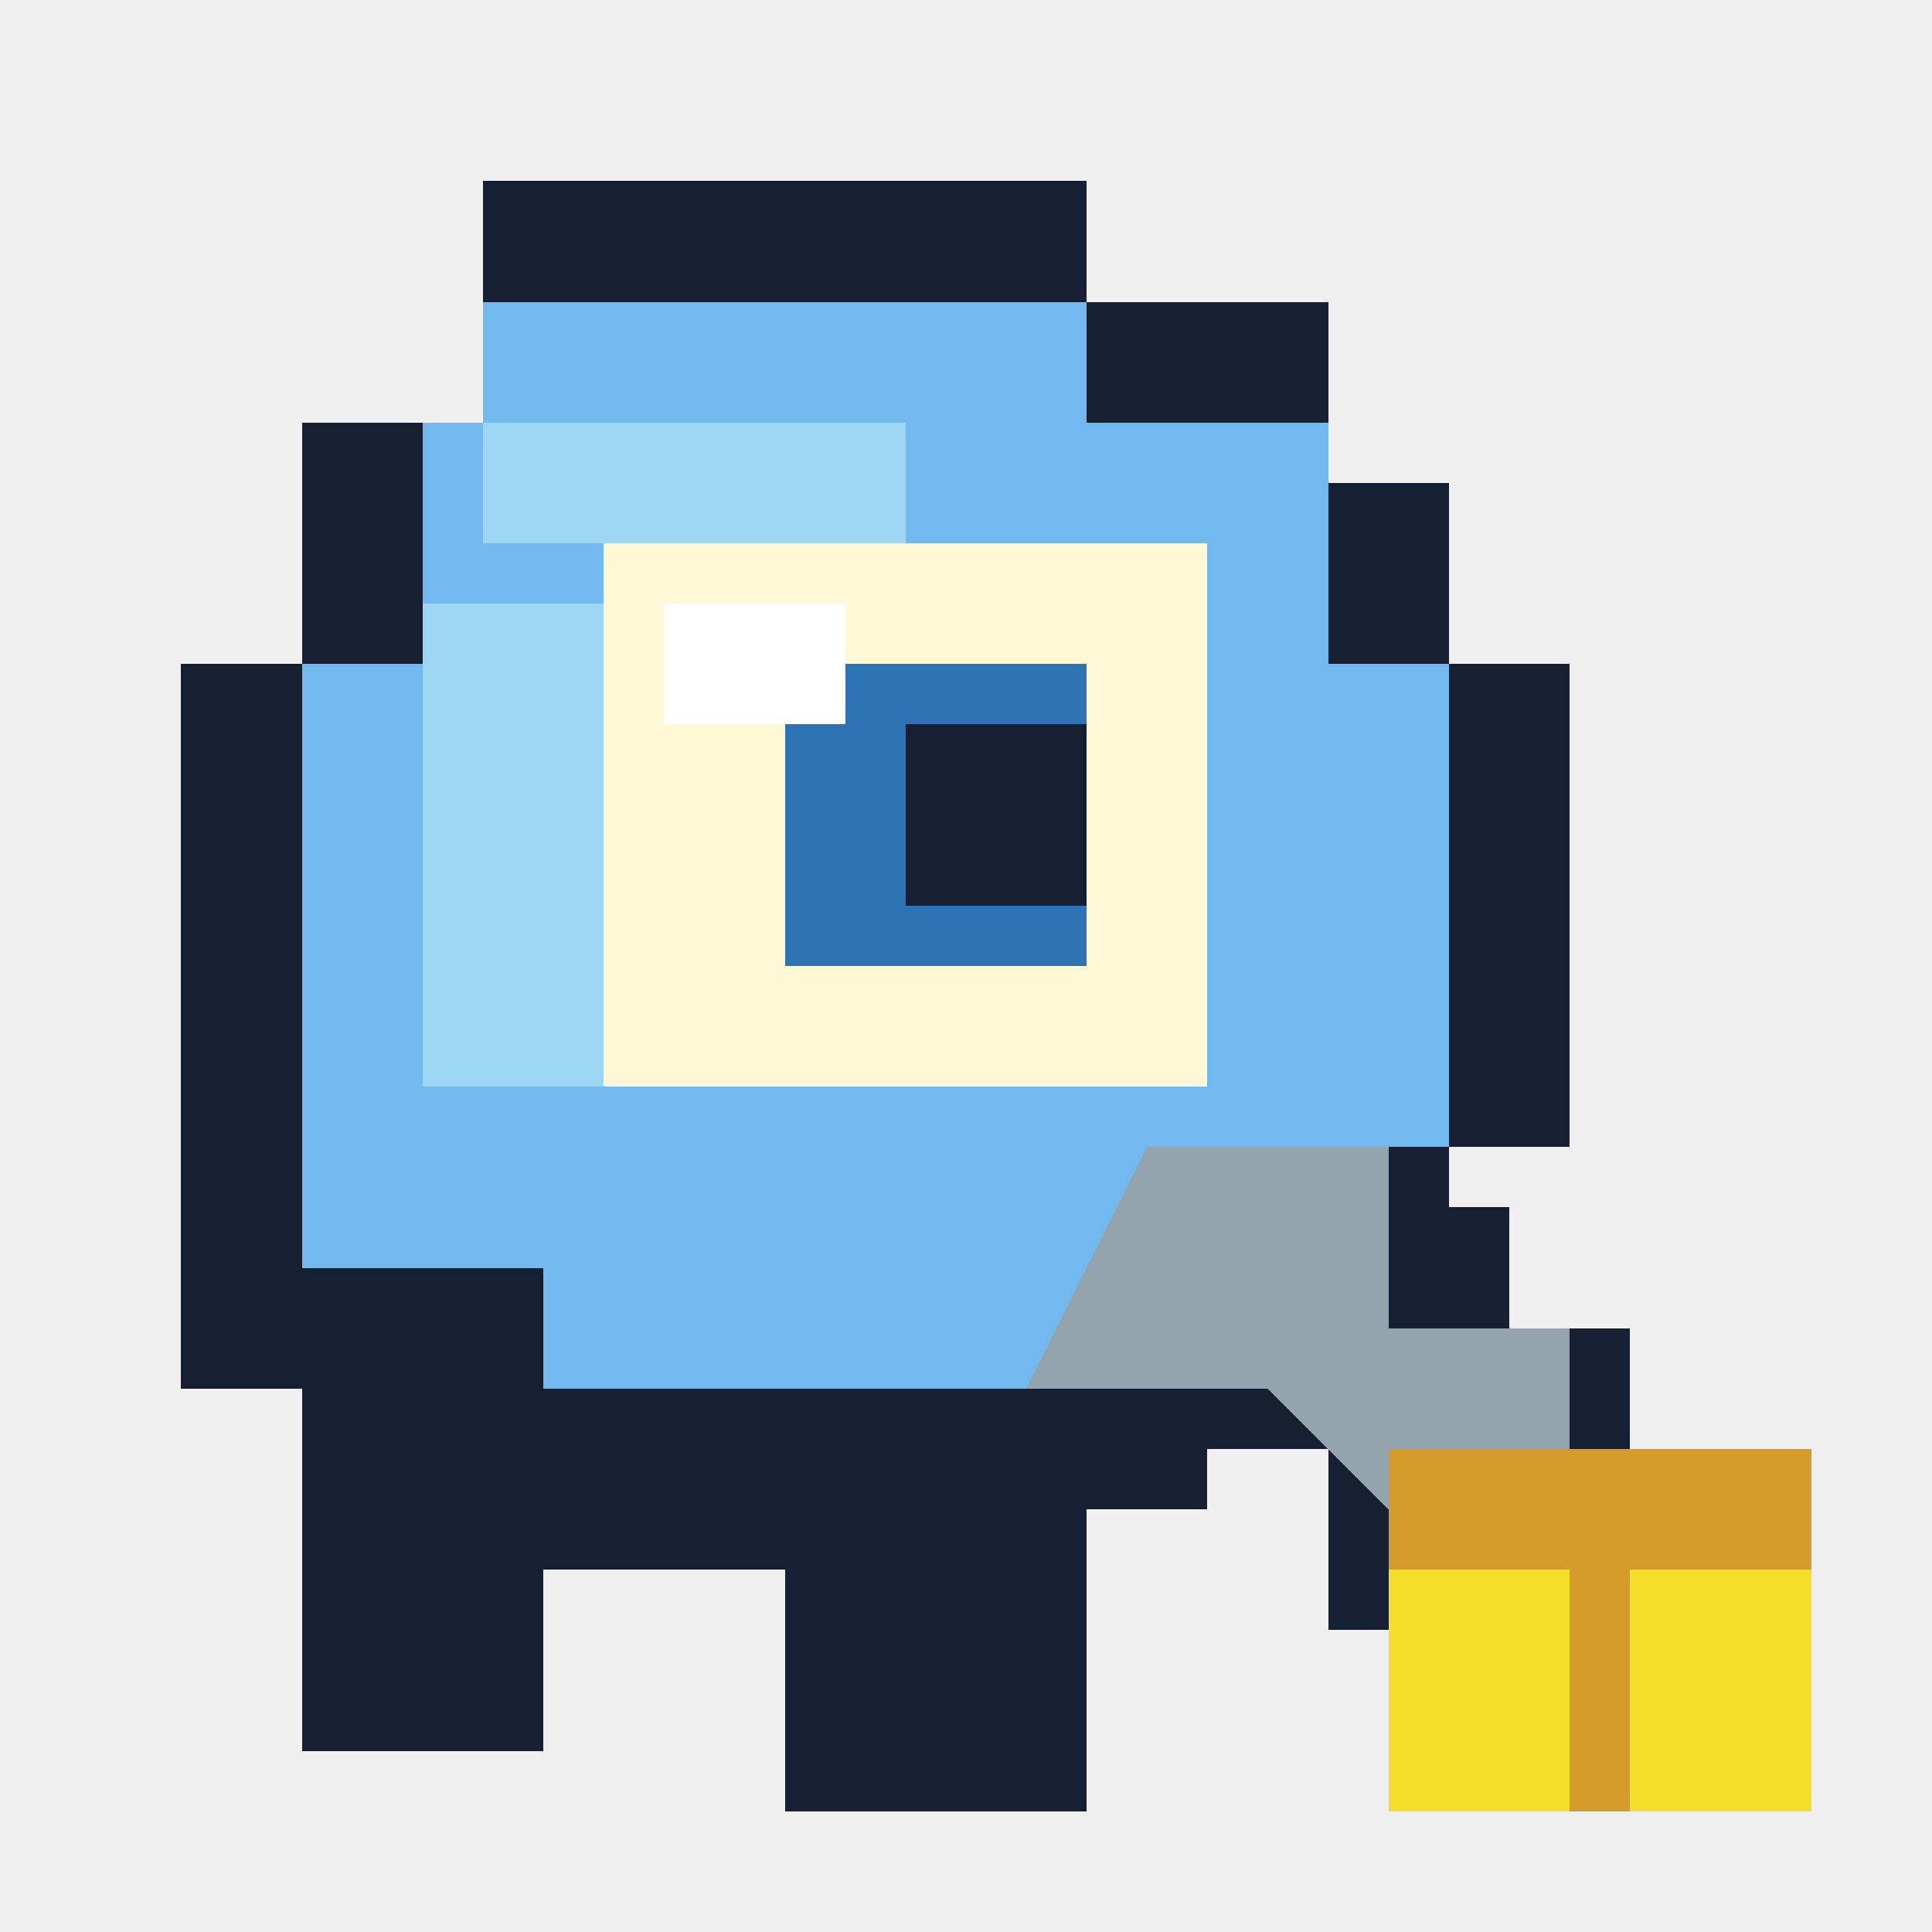
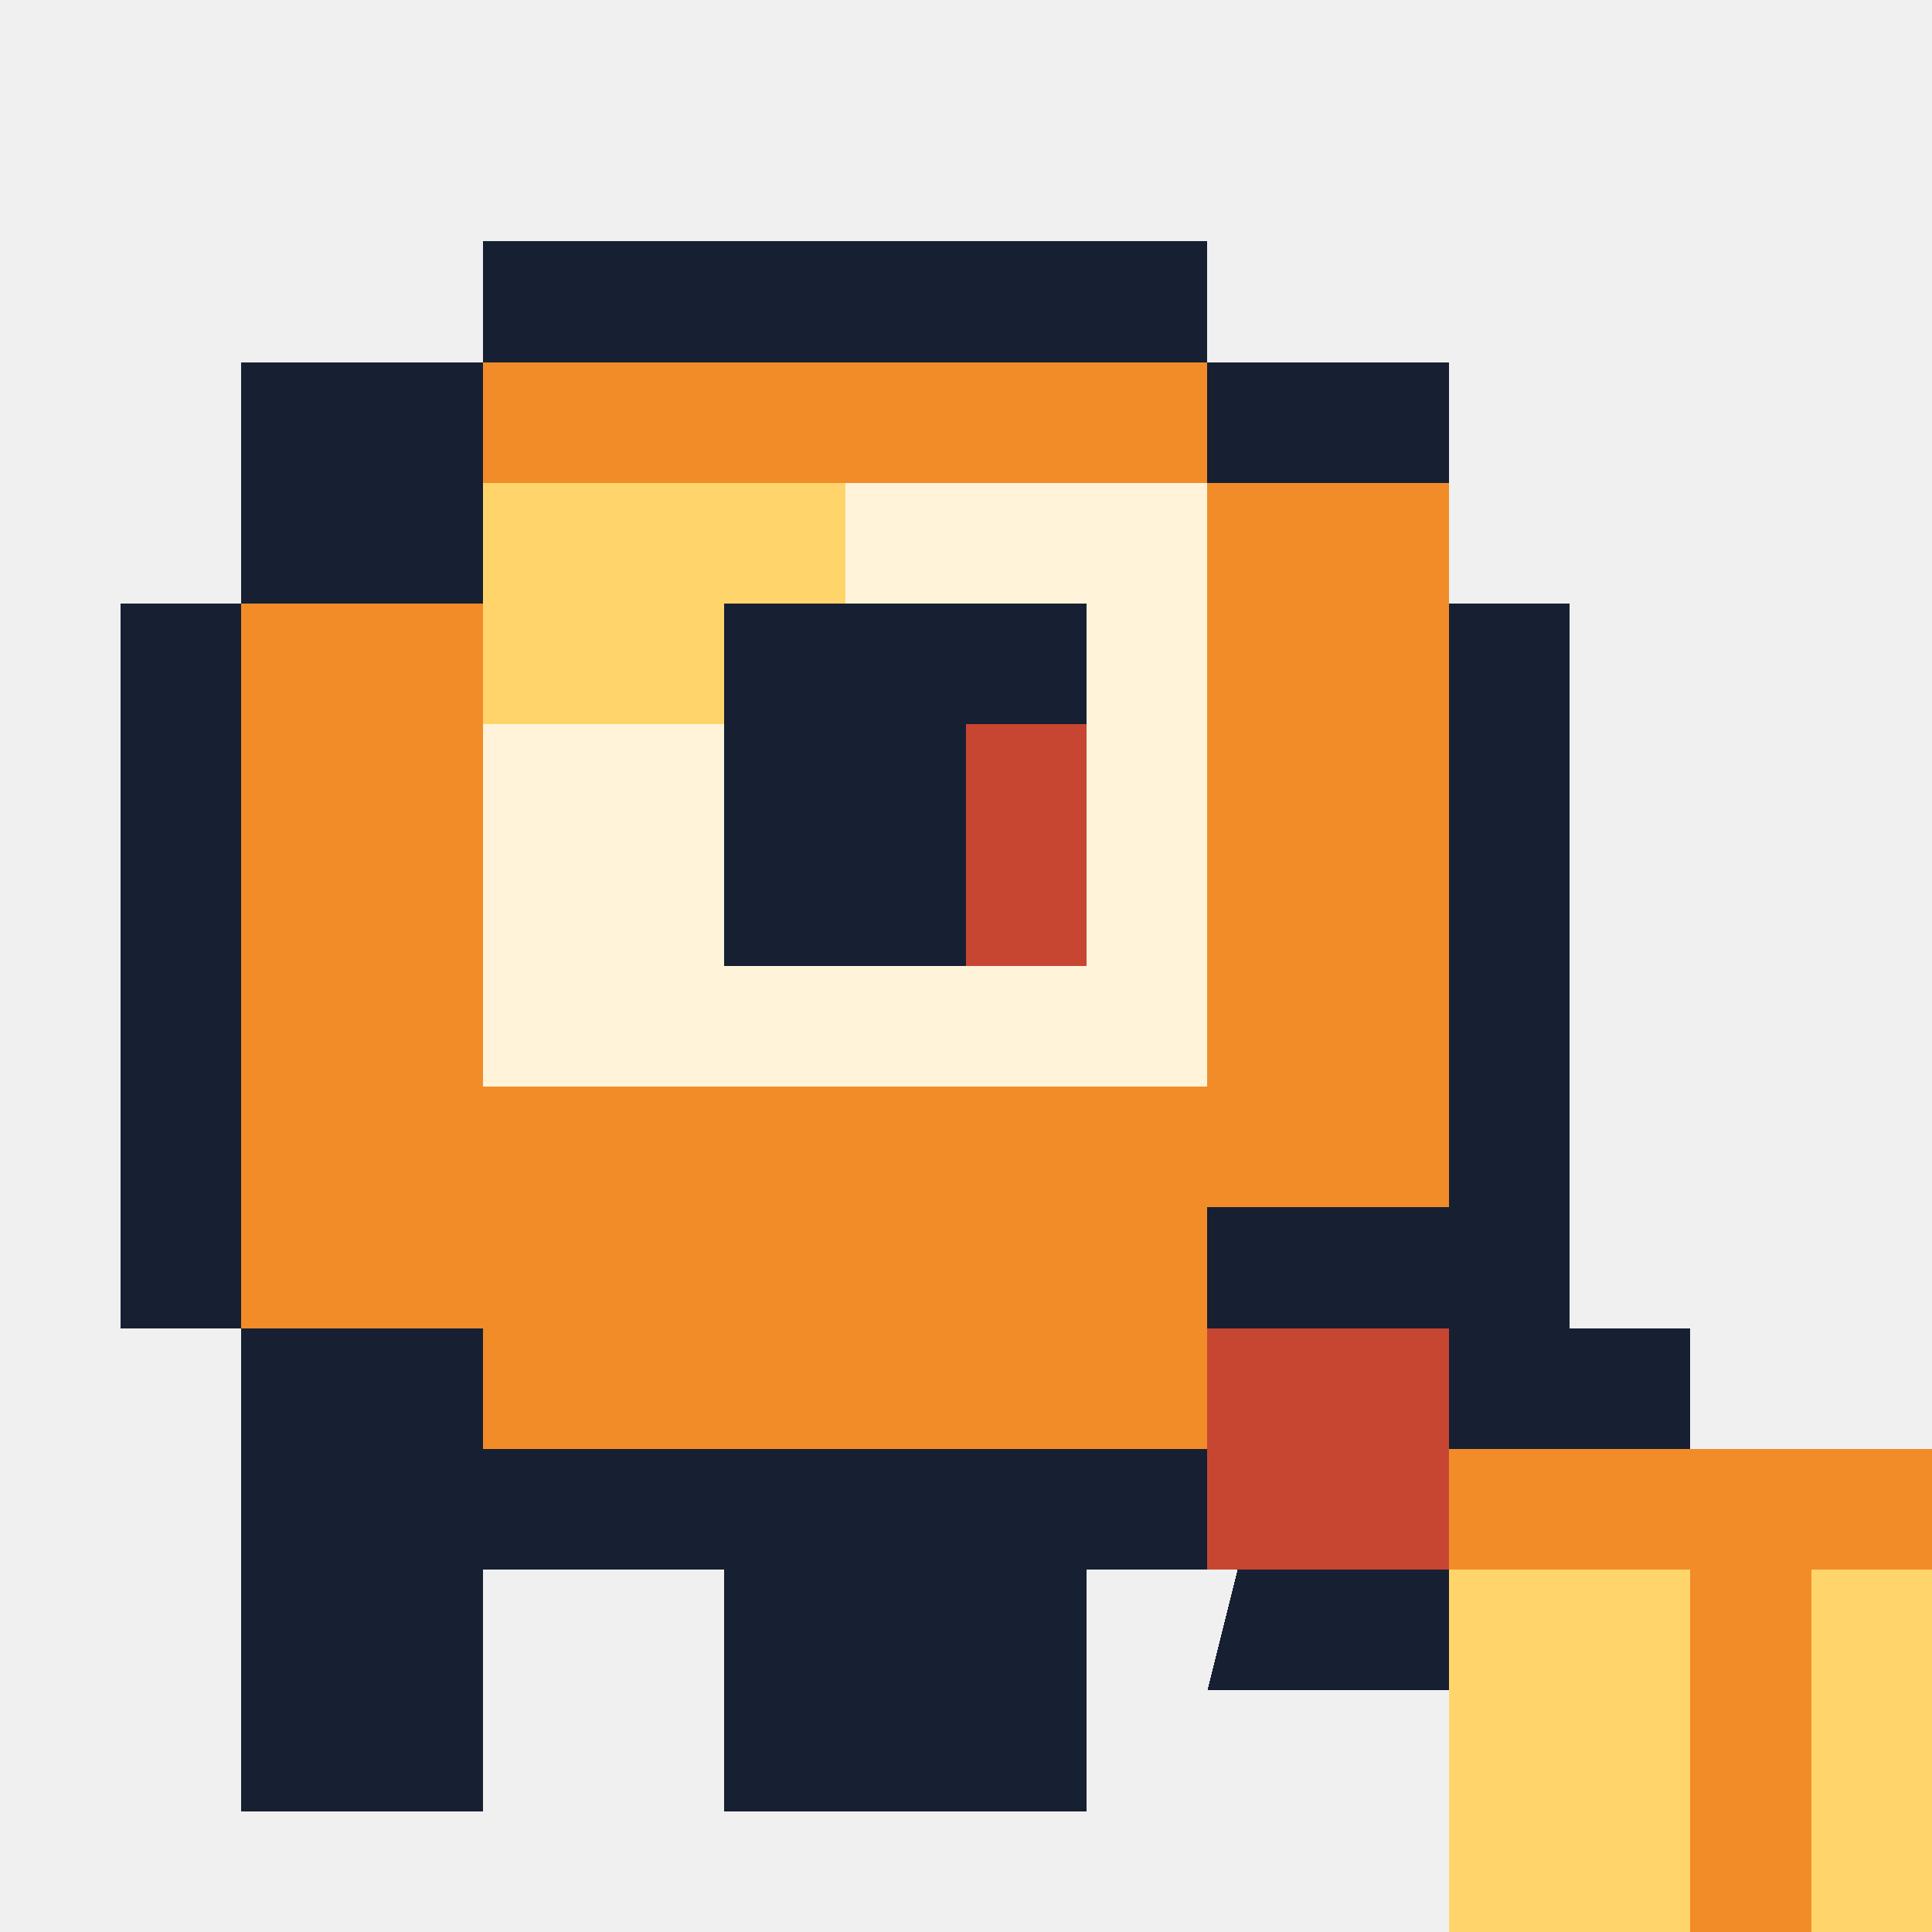
<svg xmlns="http://www.w3.org/2000/svg" viewBox="0 0 32 32" shape-rendering="crispEdges">
-   <path fill="#172032" d="M8 3h10v2h4v3h2v3h2v8h-2v3h-4v3h-2v5h-5v-4H9v3H5v-6H3V11h2V7h3zm13 17h4v2h2v3h3v5h-5v-3h-3v-3h-3z" />
-   <path fill="#71b9ee" d="M8 5h10v2h4v4h2v8h-2v2h-4v2H9v-2H5V11h2V7h1z" />
-   <path fill="#9ed7f4" d="M8 7h7v2H8zm-1 3h4v8H7z" />
-   <path fill="#fff8d7" d="M10 9h10v9H10z" />
-   <path fill="#2e74b5" d="M13 11h5v5h-5z" />
-   <path fill="#172032" d="M15 12h3v3h-3z" />
-   <path fill="#fff" d="M11 10h3v2h-3z" />
-   <path fill="#93a4ad" d="M19 19h4v3h3v3h-3l-2-2h-4z" />
-   <path fill="#f3df28" d="M23 24h7v6h-7z" />
-   <path fill="#d49b2a" d="M23 24h7v2h-7zm3 2h1v4h-1z" />
+   <path fill="#172032" d="M8 4h12v2h4v4h2v12h-4v4h-4v4h-6v-4H8v4H4v-8H2V10h2V6h4zm14 16h4v2h2v4h4v6h-8v-4h-4z" />
+   <path fill="#f28c28" d="M8 6h12v2h4v12h-4v4H8v-2H4V10h4z" />
+   <path fill="#fff4da" d="M8 8h12v10H8z" />
+   <path fill="#ffd56b" d="M8 8h6v4H8z" />
+   <path fill="#172032" d="M12 10h6v6h-6z" />
+   <path fill="#c74632" d="M16 12h2v4h-2zM20 22h4v4h-4z" />
+   <path fill="#ffd56b" d="M24 24h8v8h-8z" />
+   <path fill="#f28c28" d="M24 24h8v2h-8zm4 2h2v6h-2z" />
</svg>
